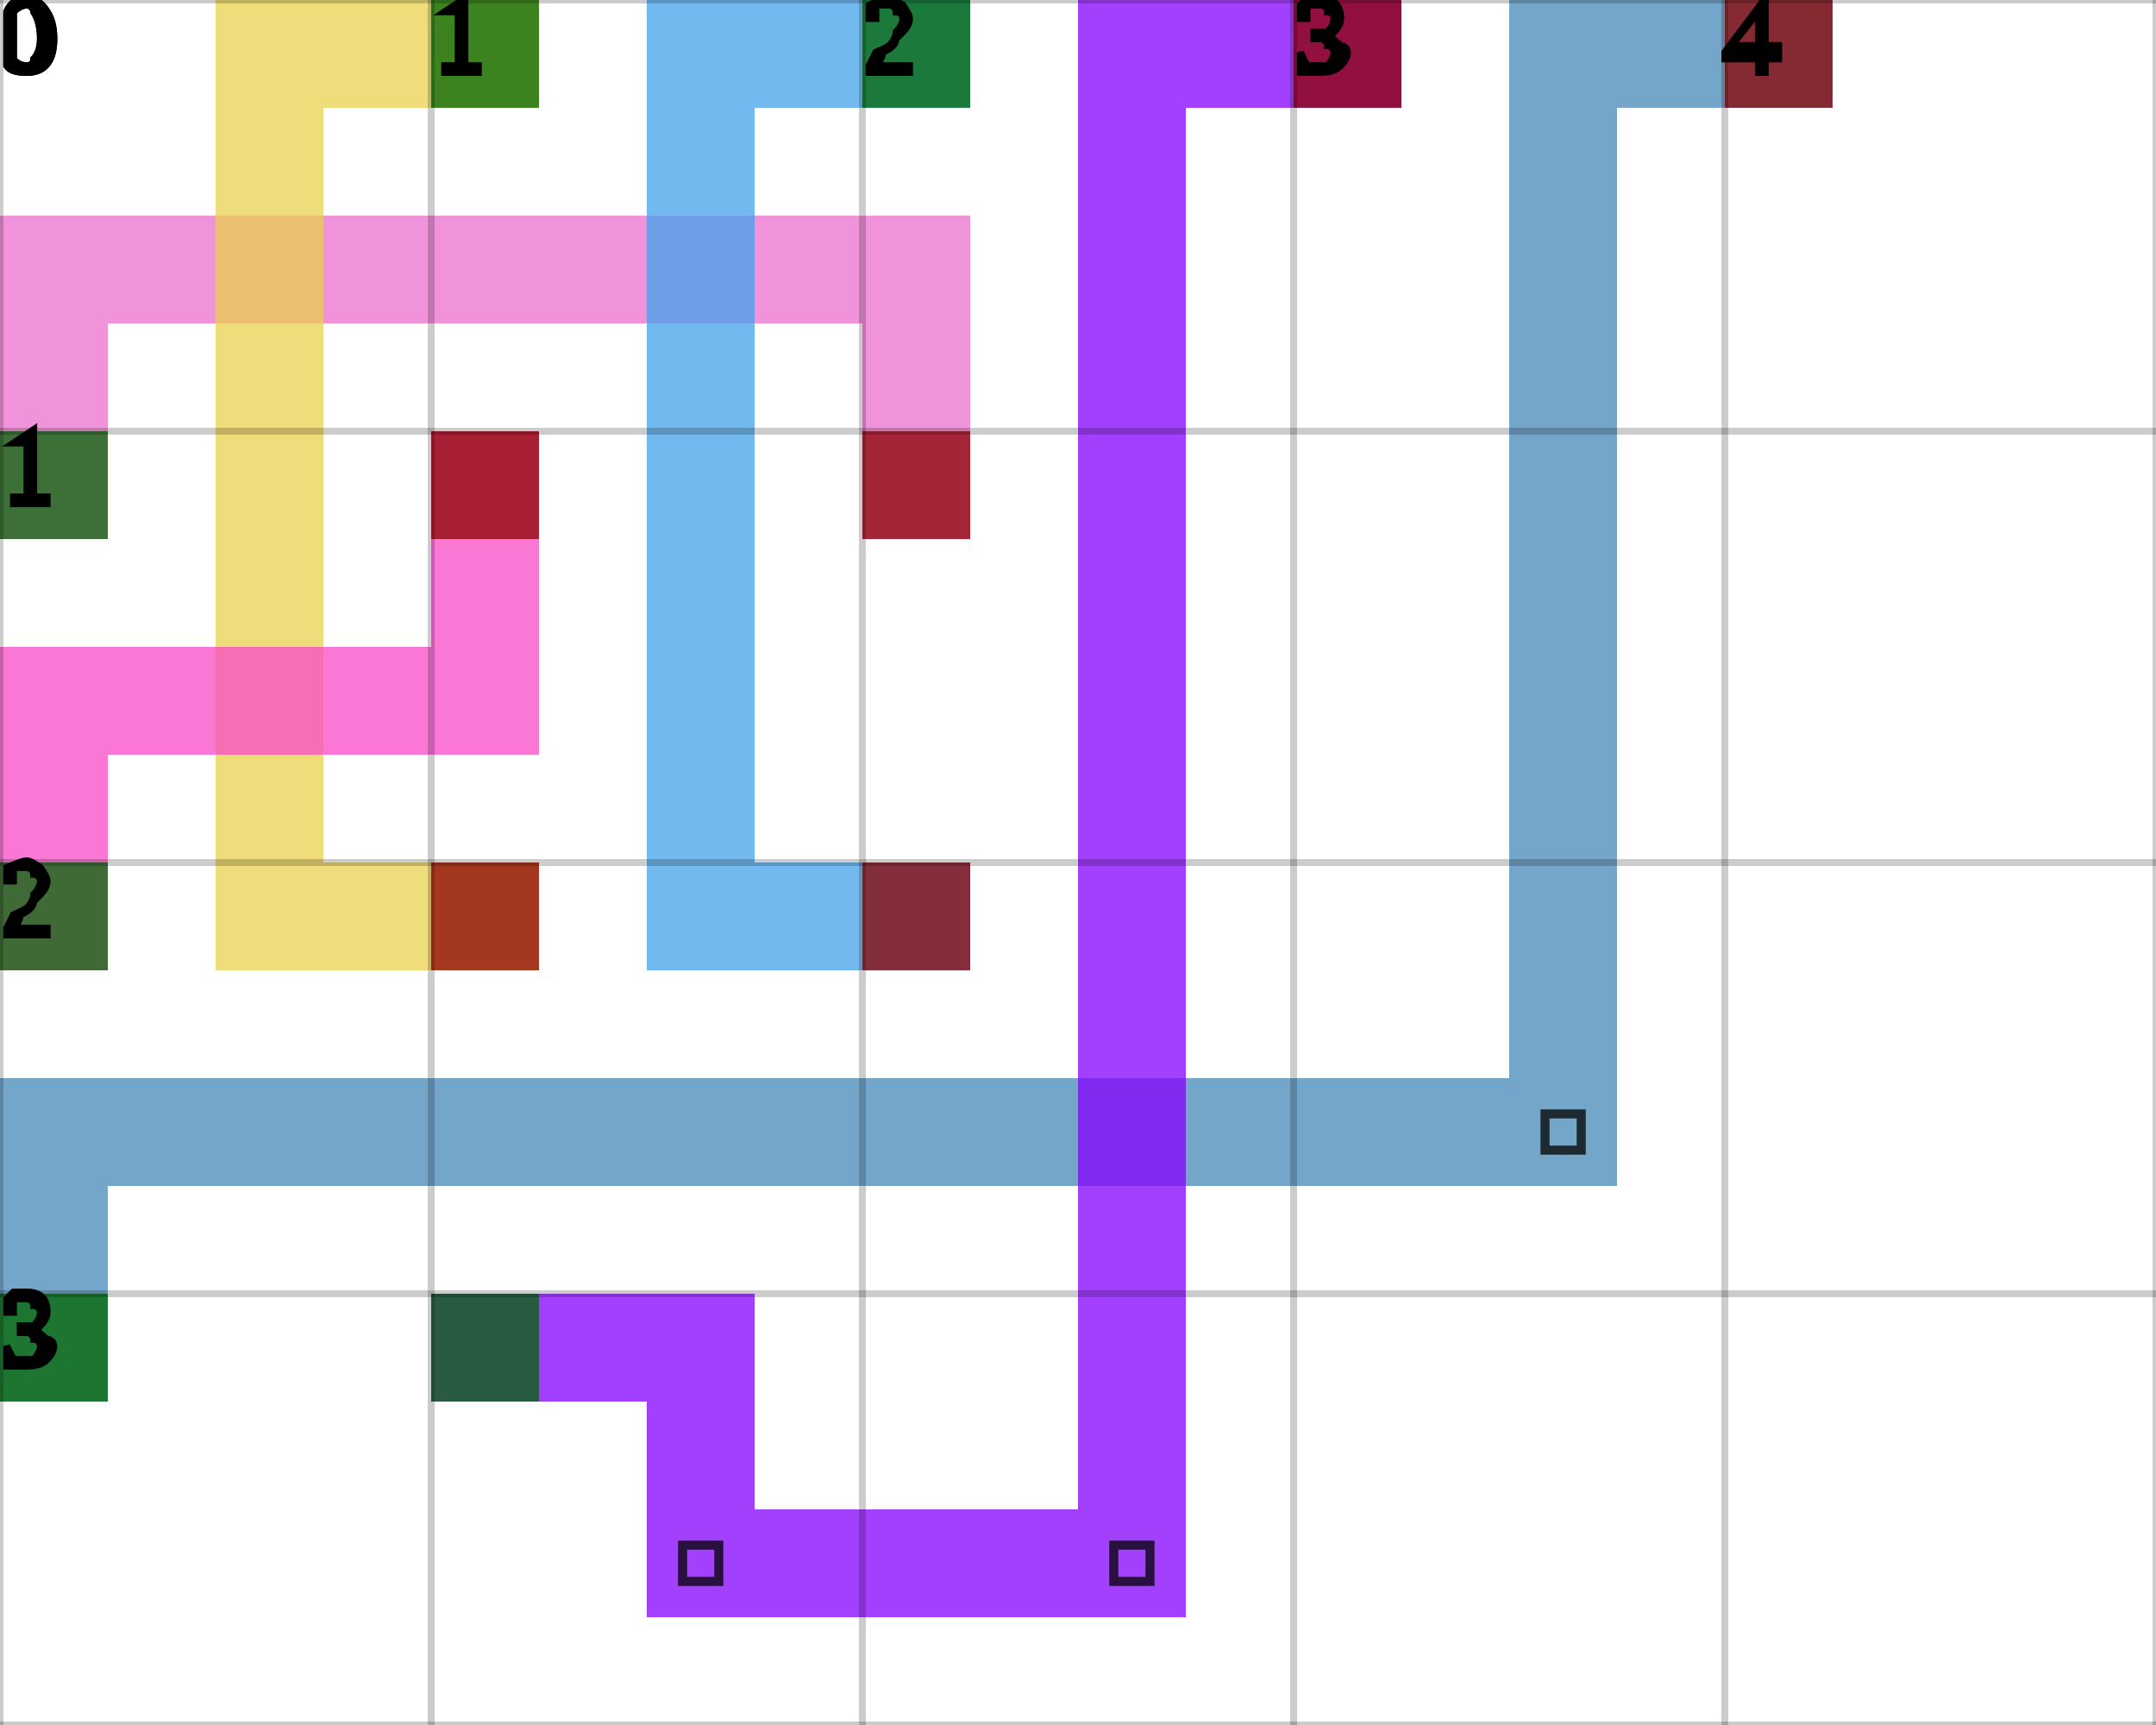
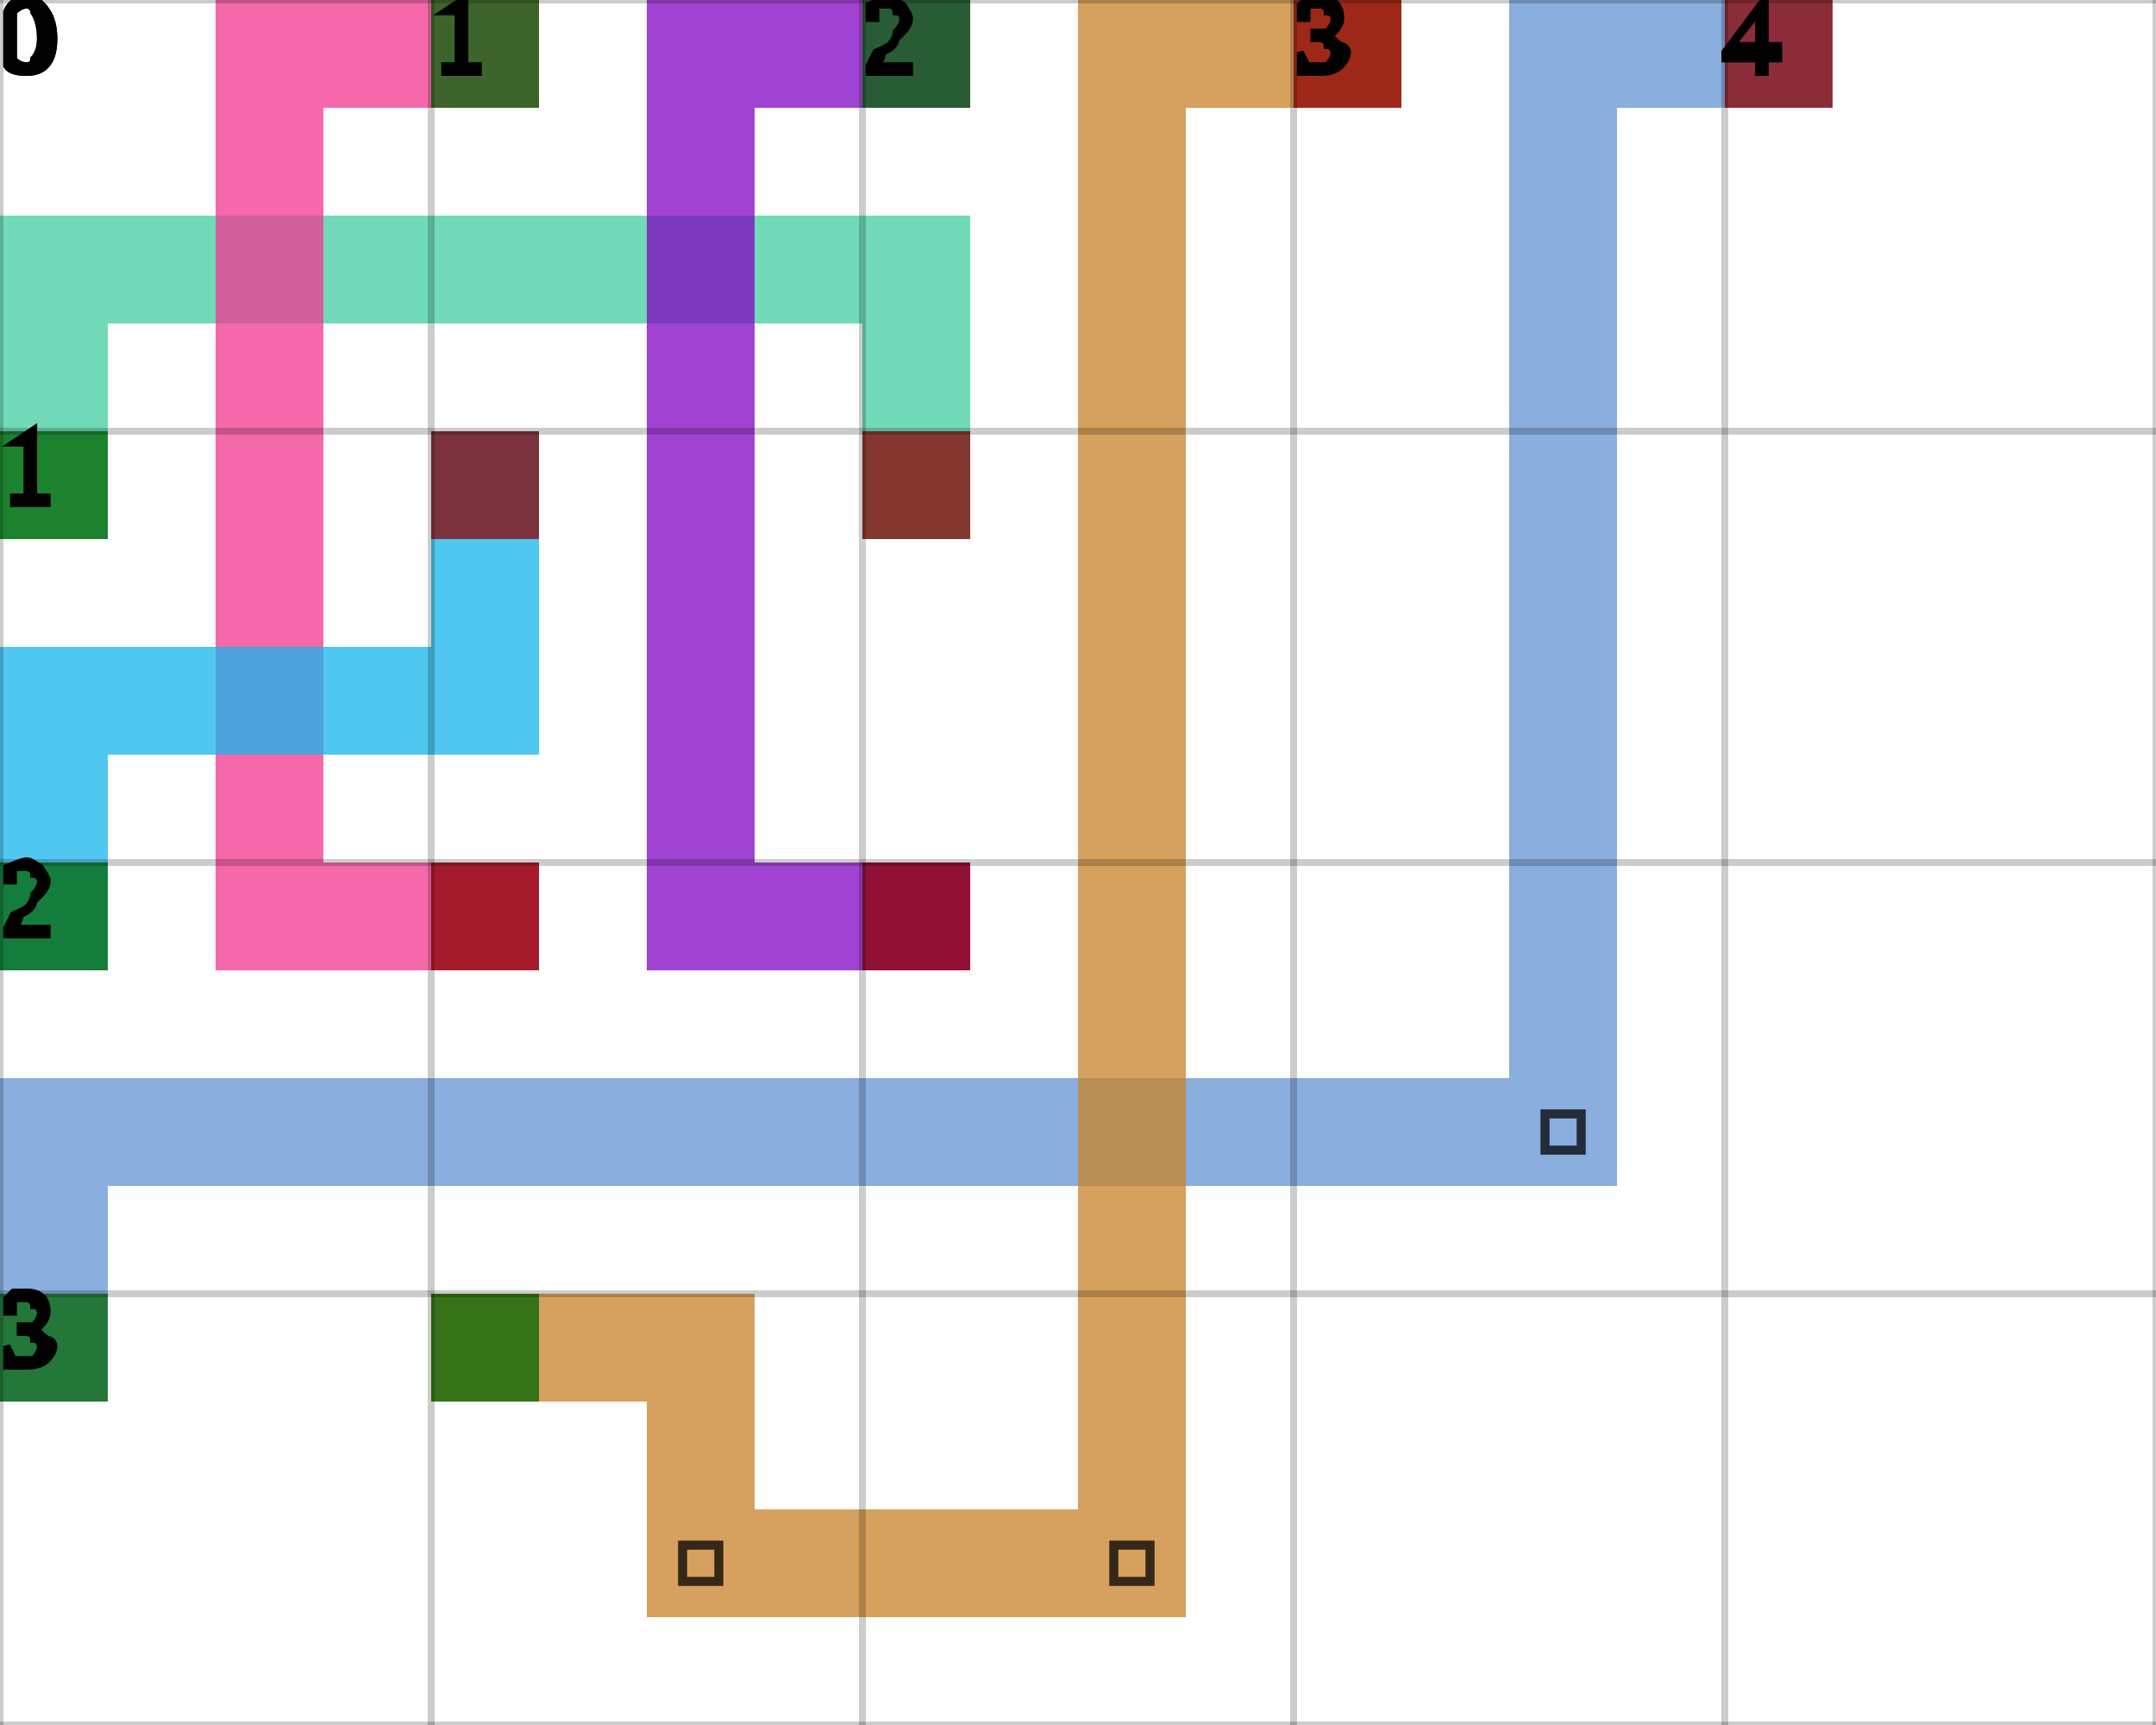
<svg xmlns="http://www.w3.org/2000/svg" height="100%" viewBox="0 0 5 4" width="100%" background-color="none">
-   <path d="M 0.25 1.25 L 0 1.25 L 0 0.5 L 0.25 0.5 Z" fill="#EC6FCE" opacity="0.75" stroke="transparent" stroke-width="0.5" />
-   <path d="M 0.25 0.75 L 2.25 0.75 L 2.25 0.5 L 0.25 0.5 Z" fill="#EC6FCE" opacity="0.75" stroke="transparent" stroke-width="0.5" />
-   <path d="M 2.25 0.75 L 2 0.75 L 2 1.25 L 2.25 1.25 Z" fill="#EC6FCE" opacity="0.75" stroke="transparent" stroke-width="0.5" />
+   <path d="M 0.25 1.25 L 0 1.25 L 0 0.5 L 0.25 0.5 Z" fill="#40CEA1" opacity="0.75" stroke="transparent" stroke-width="0.5" />
+   <path d="M 0.25 0.75 L 2.25 0.75 L 2.25 0.5 L 0.25 0.5 Z" fill="#40CEA1" opacity="0.75" stroke="transparent" stroke-width="0.5" />
+   <path d="M 2.25 0.75 L 2 0.75 L 2 1.25 L 2.25 1.25 Z" fill="#40CEA1" opacity="0.75" stroke="transparent" stroke-width="0.5" />
  <rect fill="darkGreen" height="0.25" opacity="0.75" stroke="transparent" stroke-width="0.5" width="0.25" x="0" y="1" />
  <rect fill="darkRed" height="0.25" opacity="0.75" stroke="transparent" stroke-width="0.5" width="0.25" x="2" y="1" />
-   <path d="M 1.25 0.25 L 0.5 0.25 L 0.5 0 L 1.25 0 Z" fill="#E9D04E" opacity="0.75" stroke="transparent" stroke-width="0.5" />
-   <path d="M 0.75 0.25 L 0.5 0.25 L 0.5 2.25 L 0.75 2.25 Z" fill="#E9D04E" opacity="0.75" stroke="transparent" stroke-width="0.5" />
-   <path d="M 0.75 2.25 L 1.25 2.25 L 1.25 2 L 0.75 2 Z" fill="#E9D04E" opacity="0.75" stroke="transparent" stroke-width="0.5" />
+   <path d="M 1.25 0.25 L 0.5 0.25 L 0.5 0 L 1.25 0 Z" fill="#F1378D" opacity="0.75" stroke="transparent" stroke-width="0.5" />
+   <path d="M 0.75 0.25 L 0.5 0.25 L 0.5 2.25 L 0.75 2.25 Z" fill="#F1378D" opacity="0.75" stroke="transparent" stroke-width="0.5" />
+   <path d="M 0.75 2.25 L 1.25 2.25 L 1.25 2 L 0.75 2 Z" fill="#F1378D" opacity="0.75" stroke="transparent" stroke-width="0.5" />
  <rect fill="darkGreen" height="0.25" opacity="0.75" stroke="transparent" stroke-width="0.5" width="0.25" x="1" y="0" />
  <rect fill="darkRed" height="0.25" opacity="0.75" stroke="transparent" stroke-width="0.5" width="0.25" x="1" y="2" />
-   <path d="M 2.25 0.25 L 1.5 0.25 L 1.5 0 L 2.25 0 Z" fill="#42A2EA" opacity="0.75" stroke="transparent" stroke-width="0.5" />
-   <path d="M 1.75 0.25 L 1.5 0.25 L 1.5 2.25 L 1.75 2.25 Z" fill="#42A2EA" opacity="0.75" stroke="transparent" stroke-width="0.5" />
-   <path d="M 1.75 2.25 L 2.25 2.25 L 2.25 2 L 1.75 2 Z" fill="#42A2EA" opacity="0.75" stroke="transparent" stroke-width="0.5" />
+   <path d="M 2.25 0.25 L 1.5 0.25 L 1.5 0 L 2.25 0 Z" fill="#8204C3" opacity="0.75" stroke="transparent" stroke-width="0.5" />
+   <path d="M 1.75 0.25 L 1.5 0.25 L 1.5 2.25 L 1.75 2.25 Z" fill="#8204C3" opacity="0.75" stroke="transparent" stroke-width="0.5" />
+   <path d="M 1.75 2.25 L 2.25 2.25 L 2.25 2 L 1.75 2 Z" fill="#8204C3" opacity="0.75" stroke="transparent" stroke-width="0.5" />
  <rect fill="darkGreen" height="0.25" opacity="0.75" stroke="transparent" stroke-width="0.5" width="0.25" x="2" y="0" />
  <rect fill="darkRed" height="0.25" opacity="0.75" stroke="transparent" stroke-width="0.5" width="0.25" x="2" y="2" />
-   <path d="M 0.25 2.25 L 0 2.25 L 0 1.5 L 0.25 1.5 Z" fill="#F849C7" opacity="0.75" stroke="transparent" stroke-width="0.5" />
-   <path d="M 0.25 1.75 L 1.25 1.75 L 1.25 1.5 L 0.25 1.5 Z" fill="#F849C7" opacity="0.75" stroke="transparent" stroke-width="0.5" />
-   <path d="M 1.25 1.5 L 1 1.5 L 1 1 L 1.25 1 Z" fill="#F849C7" opacity="0.75" stroke="transparent" stroke-width="0.5" />
+   <path d="M 0.25 2.25 L 0 2.25 L 0 1.5 L 0.25 1.5 Z" fill="#16B4EC" opacity="0.75" stroke="transparent" stroke-width="0.5" />
+   <path d="M 0.25 1.75 L 1.25 1.75 L 1.25 1.5 L 0.25 1.5 Z" fill="#16B4EC" opacity="0.75" stroke="transparent" stroke-width="0.5" />
+   <path d="M 1.25 1.5 L 1 1.5 L 1 1 L 1.25 1 Z" fill="#16B4EC" opacity="0.75" stroke="transparent" stroke-width="0.5" />
  <rect fill="darkGreen" height="0.25" opacity="0.75" stroke="transparent" stroke-width="0.5" width="0.25" x="0" y="2" />
  <rect fill="darkRed" height="0.25" opacity="0.75" stroke="transparent" stroke-width="0.5" width="0.25" x="1" y="1" />
-   <path d="M 0.25 3.25 L 0 3.25 L 0 2.5 L 0.25 2.5 Z" fill="#4588B7" opacity="0.75" stroke="transparent" stroke-width="0.5" />
-   <path d="M 0.25 2.75 L 3.75 2.75 L 3.75 2.5 L 0.25 2.5 Z" fill="#4588B7" opacity="0.75" stroke="transparent" stroke-width="0.5" />
-   <path d="M 3.75 2.5 L 3.5 2.5 L 3.5 0 L 3.75 0 Z" fill="#4588B7" opacity="0.75" stroke="transparent" stroke-width="0.5" />
+   <path d="M 0.25 3.25 L 0 3.25 L 0 2.5 L 0.25 2.5 Z" fill="#6393D3" opacity="0.75" stroke="transparent" stroke-width="0.5" />
+   <path d="M 0.25 2.75 L 3.75 2.75 L 3.75 2.5 L 0.25 2.5 Z" fill="#6393D3" opacity="0.75" stroke="transparent" stroke-width="0.5" />
+   <path d="M 3.75 2.5 L 3.5 2.5 L 3.5 0 L 3.75 0 Z" fill="#6393D3" opacity="0.75" stroke="transparent" stroke-width="0.5" />
  <path d="M 3.583 2.583 L 3.667 2.583 L 3.667 2.667 L 3.583 2.667 Z" fill="transparent" opacity="0.75" stroke="black" stroke-width="0.021" />
-   <path d="M 3.75 0.25 L 4.25 0.25 L 4.25 0 L 3.75 0 Z" fill="#4588B7" opacity="0.75" stroke="transparent" stroke-width="0.5" />
+   <path d="M 3.75 0.25 L 4.25 0.25 L 4.25 0 L 3.75 0 Z" fill="#6393D3" opacity="0.75" stroke="transparent" stroke-width="0.5" />
  <rect fill="darkGreen" height="0.25" opacity="0.75" stroke="transparent" stroke-width="0.5" width="0.25" x="0" y="3" />
  <rect fill="darkRed" height="0.25" opacity="0.75" stroke="transparent" stroke-width="0.5" width="0.25" x="4" y="0" />
-   <path d="M 1 3.25 L 1.75 3.25 L 1.75 3 L 1 3 Z" fill="#8400FE" opacity="0.75" stroke="transparent" stroke-width="0.5" />
-   <path d="M 1.75 3.25 L 1.5 3.25 L 1.5 3.75 L 1.75 3.75 Z" fill="#8400FE" opacity="0.75" stroke="transparent" stroke-width="0.5" />
-   <path d="M 1.75 3.75 L 2.75 3.75 L 2.75 3.5 L 1.75 3.5 Z" fill="#8400FE" opacity="0.75" stroke="transparent" stroke-width="0.5" />
+   <path d="M 1 3.25 L 1.75 3.25 L 1.75 3 L 1 3 Z" fill="#C88128" opacity="0.75" stroke="transparent" stroke-width="0.5" />
+   <path d="M 1.75 3.25 L 1.5 3.25 L 1.5 3.75 L 1.75 3.75 Z" fill="#C88128" opacity="0.75" stroke="transparent" stroke-width="0.5" />
+   <path d="M 1.75 3.75 L 2.75 3.75 L 2.75 3.5 L 1.75 3.5 Z" fill="#C88128" opacity="0.75" stroke="transparent" stroke-width="0.5" />
  <path d="M 1.583 3.583 L 1.667 3.583 L 1.667 3.667 L 1.583 3.667 Z" fill="transparent" opacity="0.75" stroke="black" stroke-width="0.021" />
-   <path d="M 2.75 3.5 L 2.5 3.5 L 2.5 0 L 2.75 0 Z" fill="#8400FE" opacity="0.75" stroke="transparent" stroke-width="0.5" />
+   <path d="M 2.75 3.5 L 2.5 3.5 L 2.5 0 L 2.75 0 Z" fill="#C88128" opacity="0.75" stroke="transparent" stroke-width="0.5" />
  <path d="M 2.583 3.583 L 2.667 3.583 L 2.667 3.667 L 2.583 3.667 Z" fill="transparent" opacity="0.75" stroke="black" stroke-width="0.021" />
-   <path d="M 2.75 0.25 L 3.25 0.25 L 3.25 0 L 2.75 0 Z" fill="#8400FE" opacity="0.75" stroke="transparent" stroke-width="0.5" />
+   <path d="M 2.75 0.25 L 3.25 0.25 L 3.25 0 L 2.75 0 Z" fill="#C88128" opacity="0.75" stroke="transparent" stroke-width="0.5" />
  <rect fill="darkGreen" height="0.25" opacity="0.75" stroke="transparent" stroke-width="0.5" width="0.25" x="1" y="3" />
  <rect fill="darkRed" height="0.25" opacity="0.75" stroke="transparent" stroke-width="0.5" width="0.25" x="3" y="0" />
  <line dominant-baseline="hanging" fill="transparent" font-size="0.25" opacity="0.2" stroke="black" stroke-width="0.016" text-anchor="start" x1="0" x2="0" y1="0" y2="4" />
  <text dominant-baseline="hanging" fill="black" font-size="0.25" opacity="1" stroke="black" stroke-width="0.016" text-anchor="start" x="0" y="0">0</text>
  <line dominant-baseline="hanging" fill="transparent" font-size="0.25" opacity="0.2" stroke="black" stroke-width="0.016" text-anchor="start" x1="1" x2="1" y1="0" y2="4" />
  <text dominant-baseline="hanging" fill="black" font-size="0.25" opacity="1" stroke="black" stroke-width="0.016" text-anchor="start" x="1" y="0">1</text>
  <line dominant-baseline="hanging" fill="transparent" font-size="0.25" opacity="0.2" stroke="black" stroke-width="0.016" text-anchor="start" x1="2" x2="2" y1="0" y2="4" />
  <text dominant-baseline="hanging" fill="black" font-size="0.25" opacity="1" stroke="black" stroke-width="0.016" text-anchor="start" x="2" y="0">2</text>
  <line dominant-baseline="hanging" fill="transparent" font-size="0.25" opacity="0.2" stroke="black" stroke-width="0.016" text-anchor="start" x1="3" x2="3" y1="0" y2="4" />
  <text dominant-baseline="hanging" fill="black" font-size="0.25" opacity="1" stroke="black" stroke-width="0.016" text-anchor="start" x="3" y="0">3</text>
  <line dominant-baseline="hanging" fill="transparent" font-size="0.25" opacity="0.2" stroke="black" stroke-width="0.016" text-anchor="start" x1="4" x2="4" y1="0" y2="4" />
  <text dominant-baseline="hanging" fill="black" font-size="0.25" opacity="1" stroke="black" stroke-width="0.016" text-anchor="start" x="4" y="0">4</text>
  <line dominant-baseline="hanging" fill="transparent" font-size="0.25" opacity="0.2" stroke="black" stroke-width="0.016" text-anchor="start" x1="5" x2="5" y1="0" y2="4" />
  <line dominant-baseline="hanging" fill="transparent" font-size="0.25" opacity="0.2" stroke="black" stroke-width="0.016" text-anchor="start" x1="0" x2="5" y1="0" y2="0" />
  <text dominant-baseline="hanging" fill="black" font-size="0.25" opacity="1" stroke="black" stroke-width="0.016" text-anchor="start" x="0" y="0">0</text>
  <line dominant-baseline="hanging" fill="transparent" font-size="0.25" opacity="0.2" stroke="black" stroke-width="0.016" text-anchor="start" x1="0" x2="5" y1="1" y2="1" />
  <text dominant-baseline="hanging" fill="black" font-size="0.25" opacity="1" stroke="black" stroke-width="0.016" text-anchor="start" x="0" y="1">1</text>
  <line dominant-baseline="hanging" fill="transparent" font-size="0.25" opacity="0.2" stroke="black" stroke-width="0.016" text-anchor="start" x1="0" x2="5" y1="2" y2="2" />
  <text dominant-baseline="hanging" fill="black" font-size="0.25" opacity="1" stroke="black" stroke-width="0.016" text-anchor="start" x="0" y="2">2</text>
  <line dominant-baseline="hanging" fill="transparent" font-size="0.25" opacity="0.2" stroke="black" stroke-width="0.016" text-anchor="start" x1="0" x2="5" y1="3" y2="3" />
  <text dominant-baseline="hanging" fill="black" font-size="0.25" opacity="1" stroke="black" stroke-width="0.016" text-anchor="start" x="0" y="3">3</text>
  <line dominant-baseline="hanging" fill="transparent" font-size="0.25" opacity="0.2" stroke="black" stroke-width="0.016" text-anchor="start" x1="0" x2="5" y1="4" y2="4" />
</svg>
